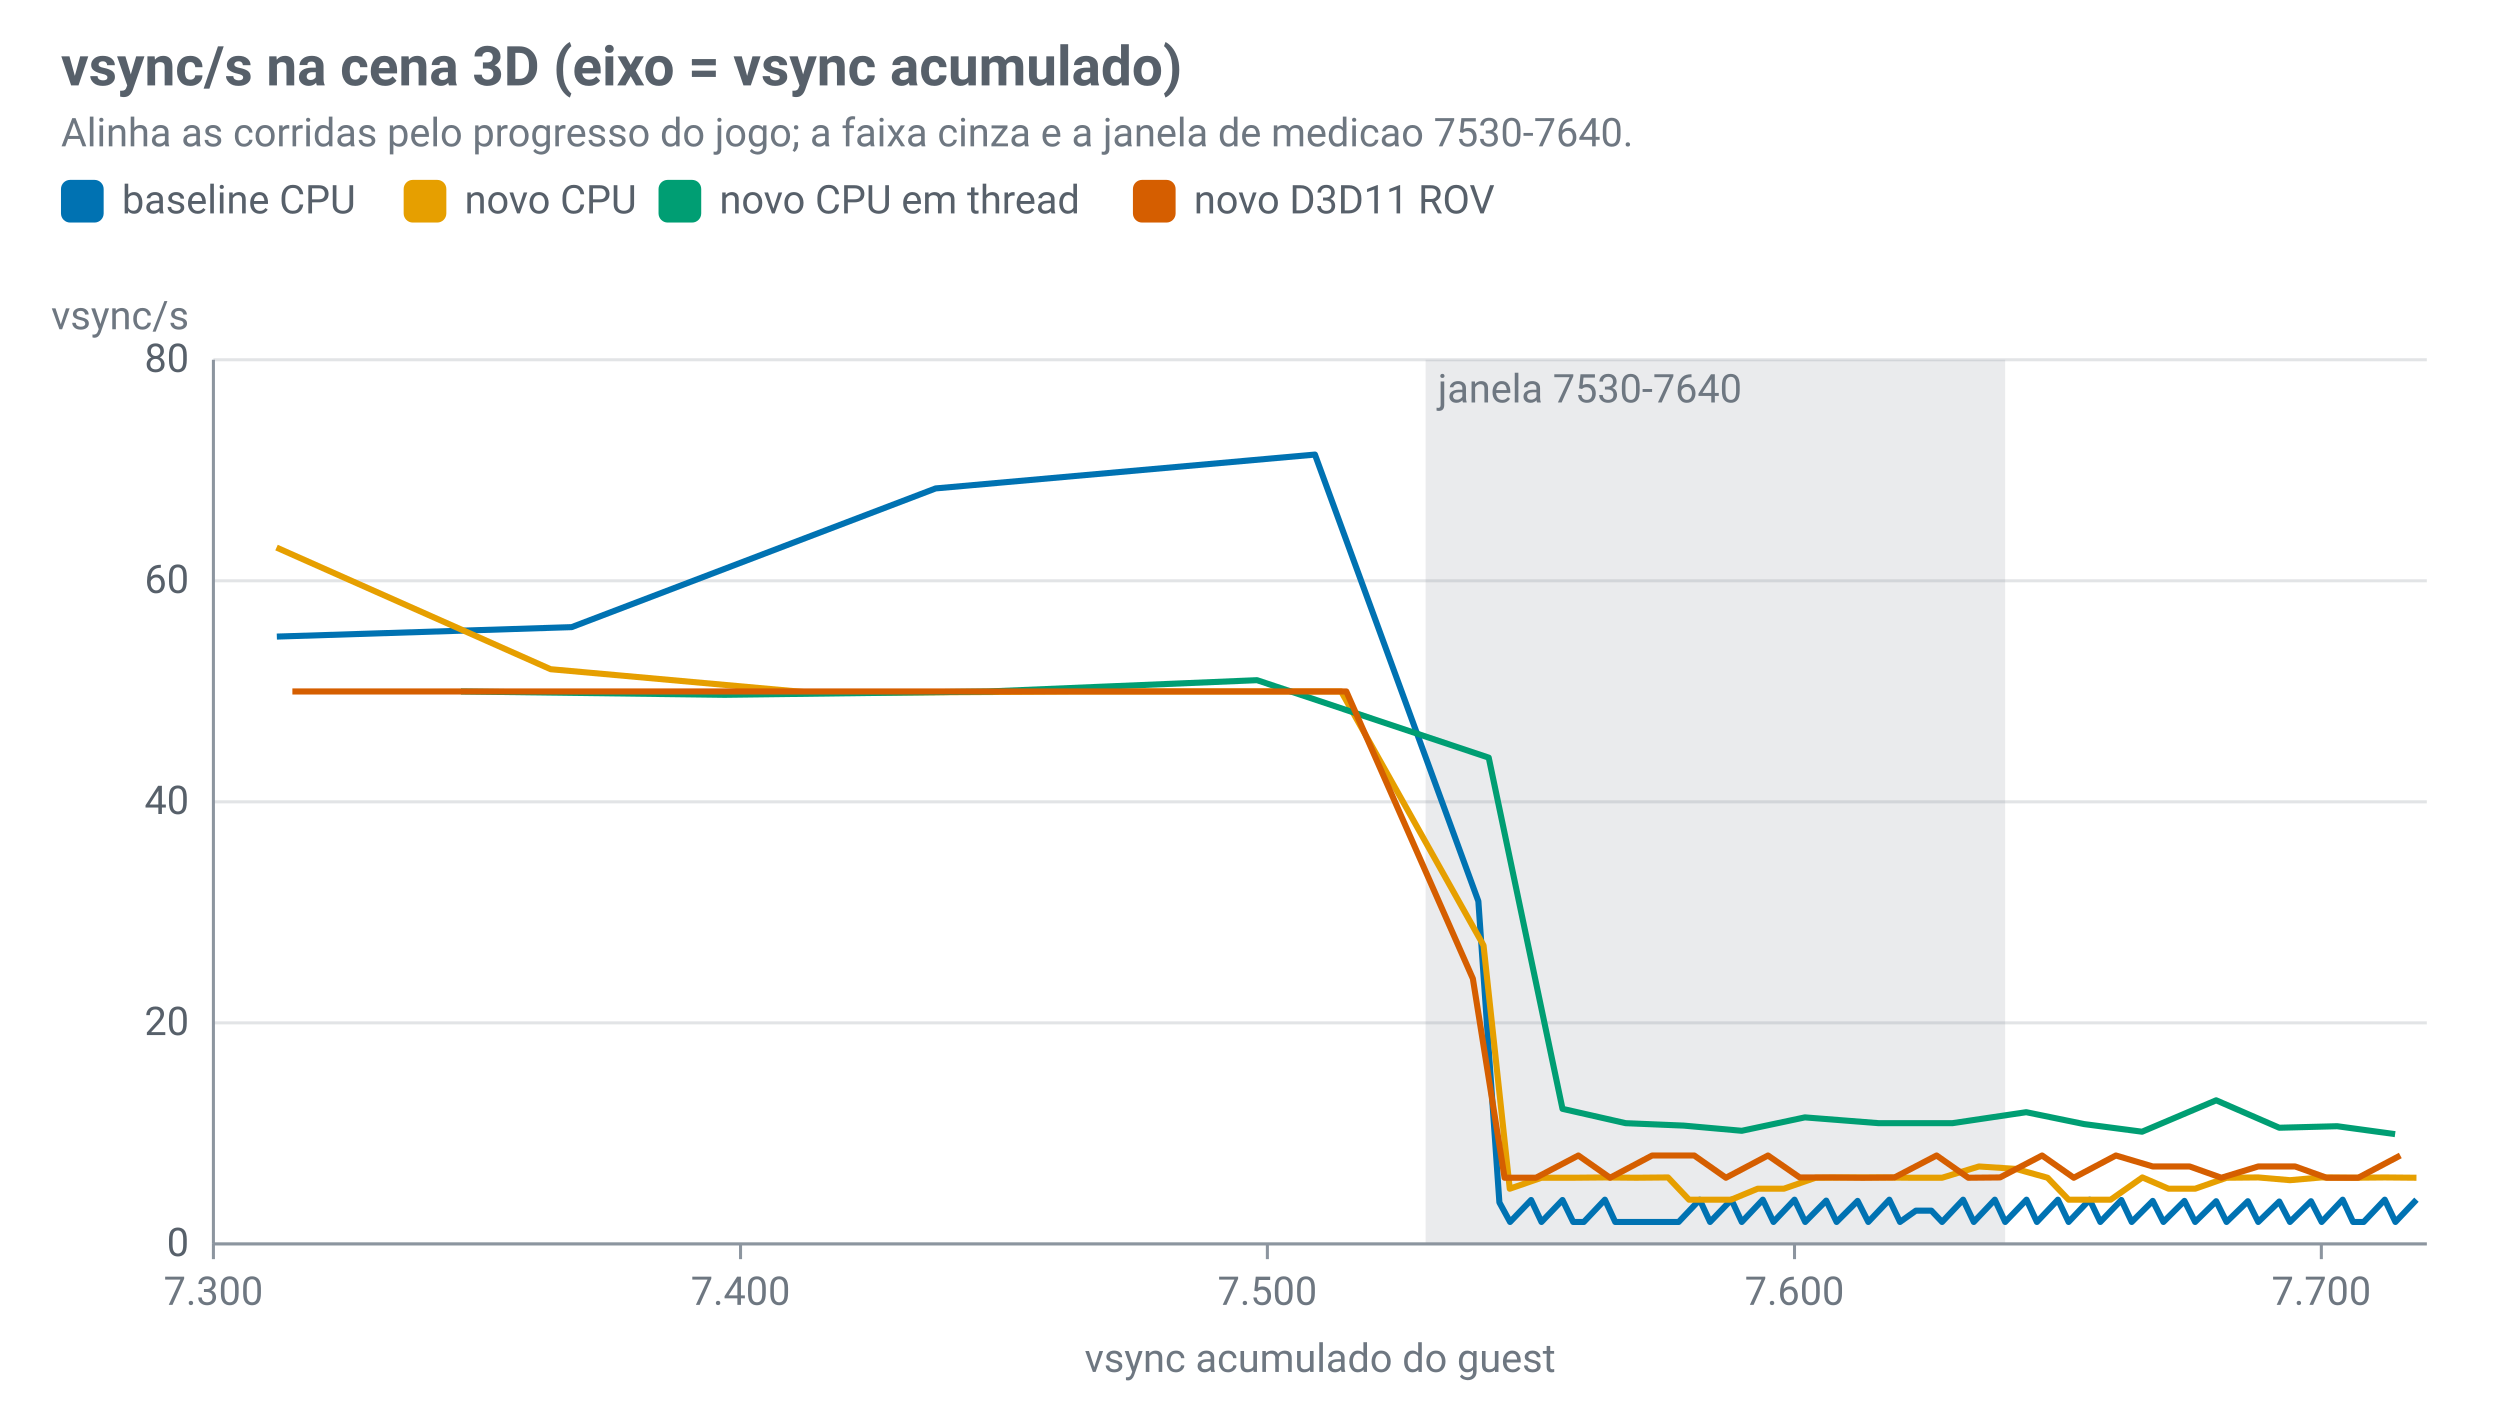
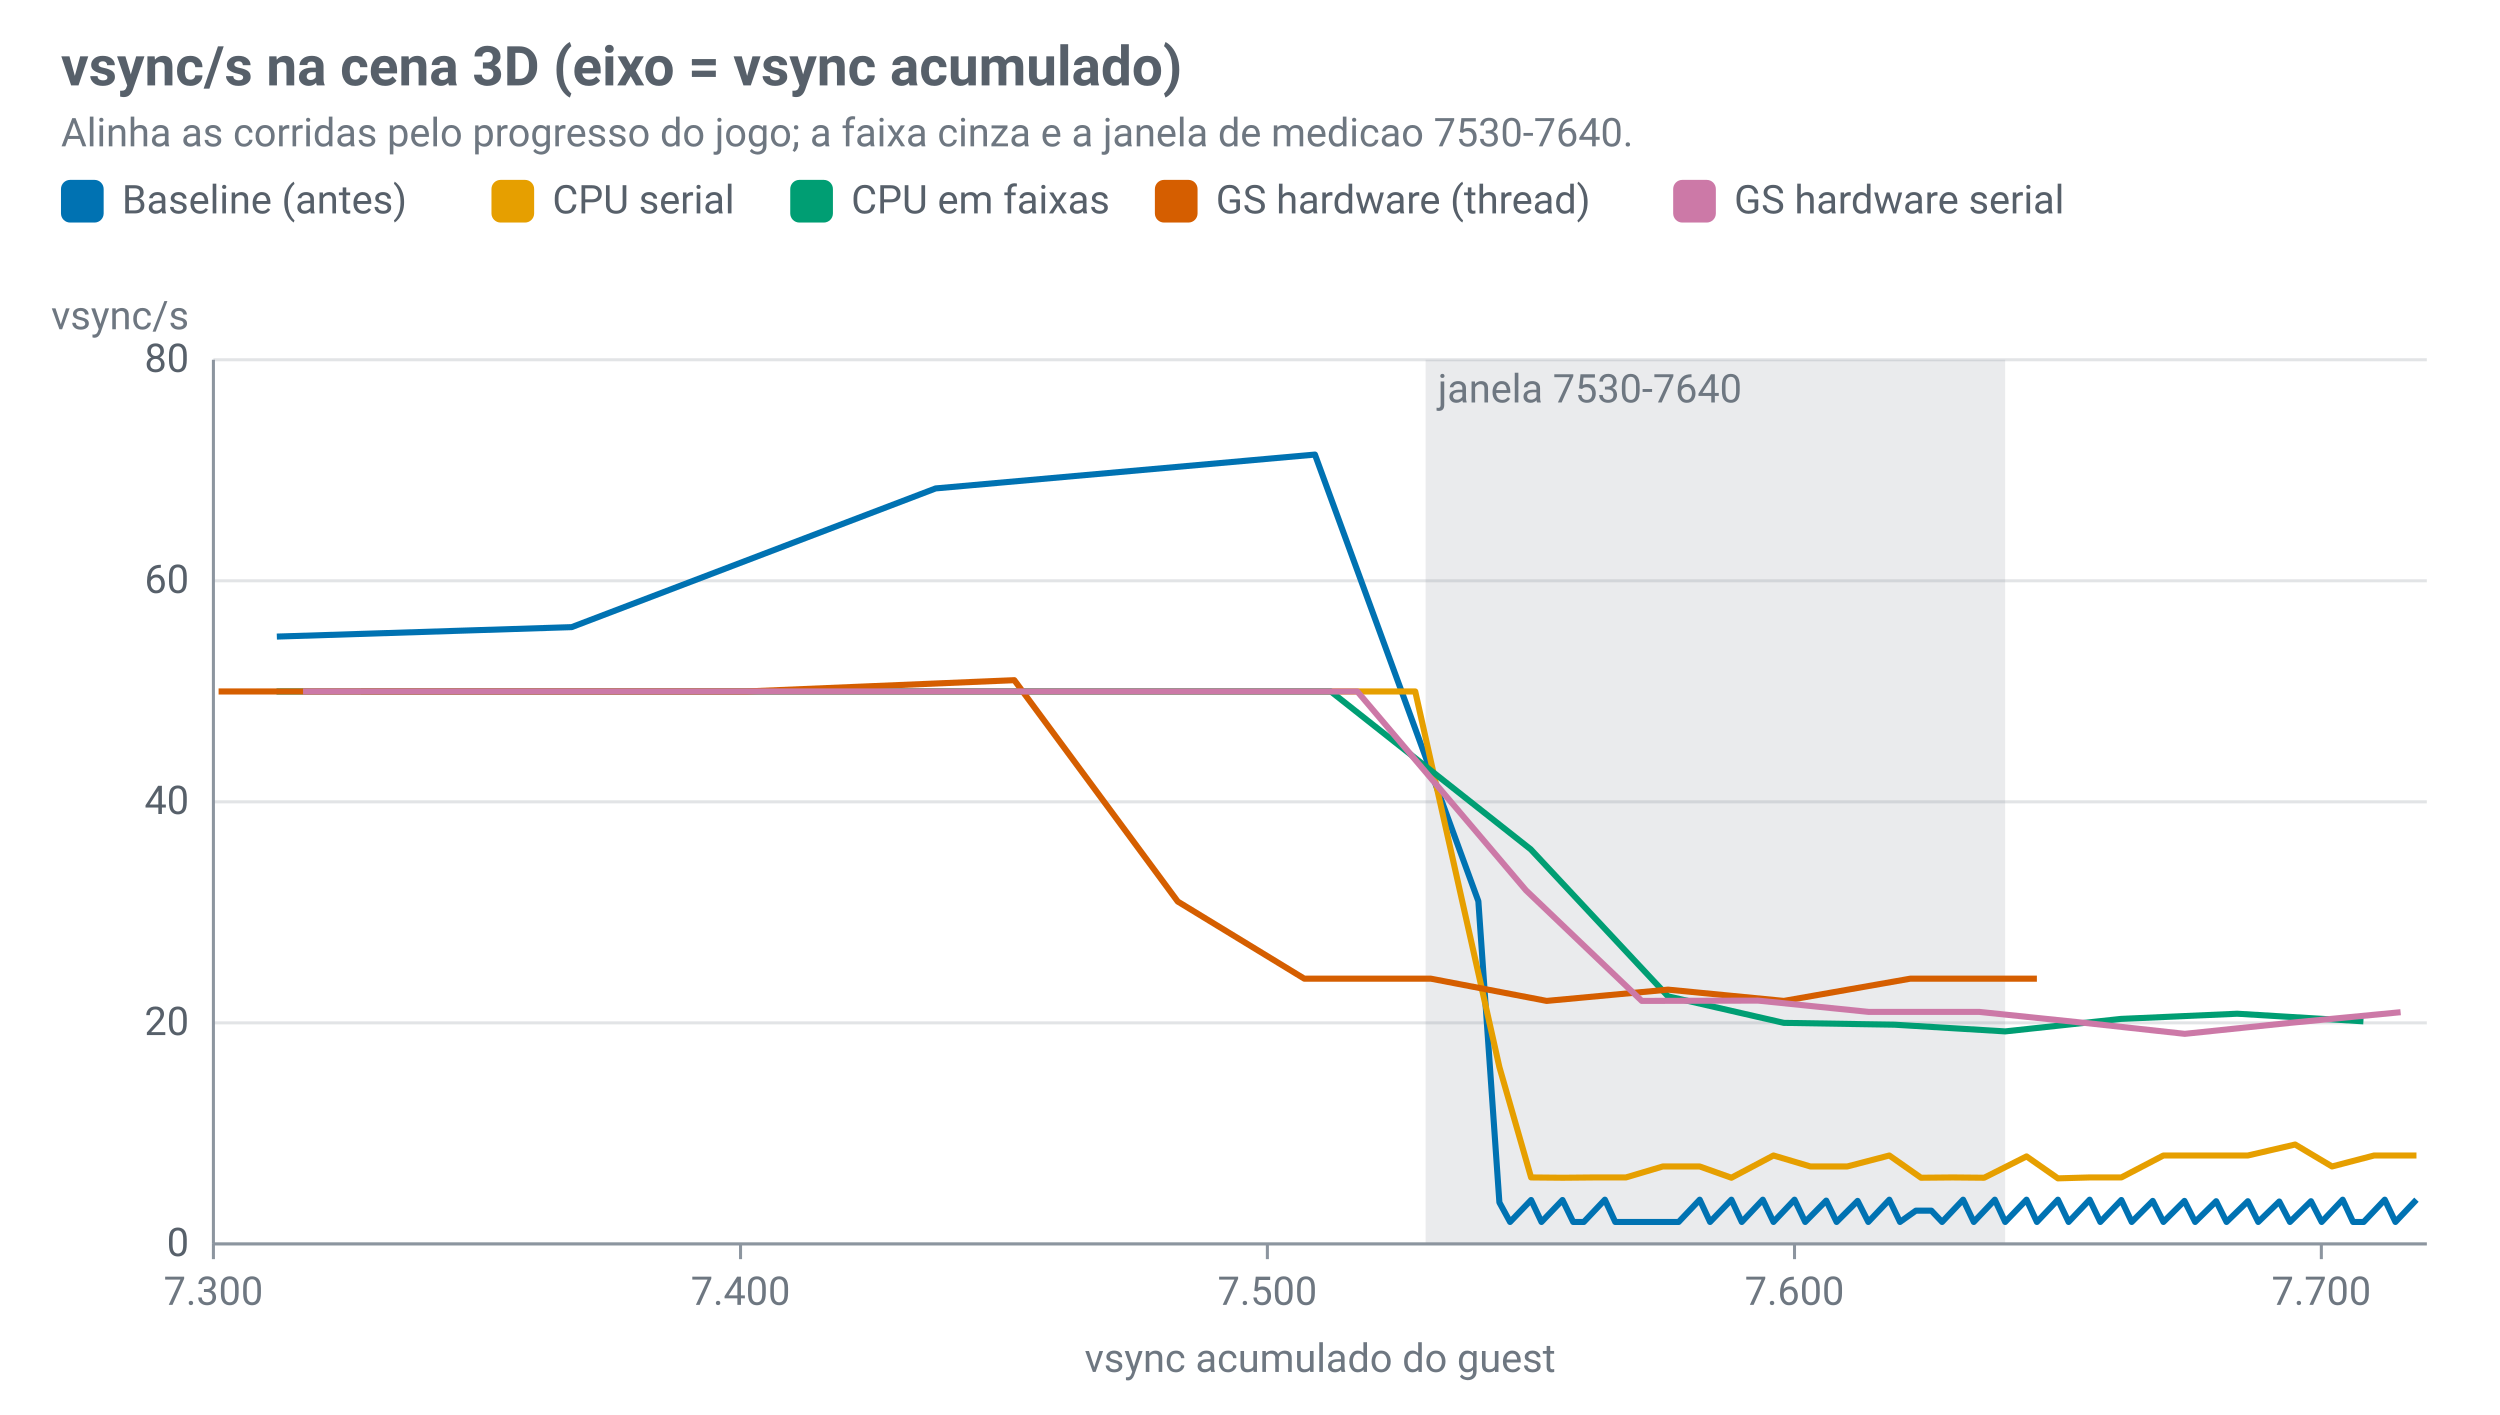
<svg xmlns="http://www.w3.org/2000/svg" width="820" height="464" viewBox="0 0 820 464" role="img" aria-labelledby="t d">
  <style>
.t{font:600 18px system-ui, -apple-system, 'Segoe UI', Roboto, Helvetica, Arial, sans-serif;fill:#57606a} .s{font:13px system-ui, -apple-system, 'Segoe UI', Roboto, Helvetica, Arial, sans-serif;fill:#6e7781}
.l{font:13px system-ui, -apple-system, 'Segoe UI', Roboto, Helvetica, Arial, sans-serif;fill:#57606a} .v{font:600 13px system-ui, -apple-system, 'Segoe UI', Roboto, Helvetica, Arial, sans-serif;fill:#57606a}
.p{font:italic 12px system-ui, -apple-system, 'Segoe UI', Roboto, Helvetica, Arial, sans-serif;fill:#8c959f}
.ax{stroke:#8c959f;stroke-width:1} .gr{stroke:#8c959f;stroke-opacity:.25;stroke-width:1}
.pend{fill:none;stroke:#8c959f;stroke-width:1.5;stroke-dasharray:5 4}
@media (prefers-color-scheme: dark){.t,.l,.v{fill:#c9d1d9} .s,.p{fill:#8b949e}}
</style>
  <text x="20.0" y="28.0" class="t" text-anchor="start">vsync/s na cena 3D (eixo = vsync acumulado)</text>
  <text x="20.0" y="48.0" class="s" text-anchor="start">Alinha as corridas pelo progresso do jogo; a faixa cinza e a janela de medicao 7530-7640.</text>
  <rect x="20.0" y="59.0" width="14" height="14" rx="3" fill="#0072B2" />
-   <text x="40.0" y="70.0" class="l" text-anchor="start">baseline CPU</text>
-   <rect x="132.4" y="59.0" width="14" height="14" rx="3" fill="#E69F00" />
-   <text x="152.4" y="70.0" class="l" text-anchor="start">novo CPU</text>
-   <rect x="216.0" y="59.0" width="14" height="14" rx="3" fill="#009E73" />
-   <text x="236.0" y="70.0" class="l" text-anchor="start">novo CPU em thread</text>
-   <rect x="371.6" y="59.0" width="14" height="14" rx="3" fill="#D55E00" />
-   <text x="391.6" y="70.0" class="l" text-anchor="start">novo D3D11 ROV</text>
+   <text x="40.0" y="70.0" class="l" text-anchor="start">Baseline (antes)</text>
+   <rect x="161.2" y="59.0" width="14" height="14" rx="3" fill="#E69F00" />
+   <text x="181.2" y="70.0" class="l" text-anchor="start">CPU serial</text>
+   <rect x="259.2" y="59.0" width="14" height="14" rx="3" fill="#009E73" />
+   <text x="279.2" y="70.0" class="l" text-anchor="start">CPU em faixas</text>
+   <rect x="378.8" y="59.0" width="14" height="14" rx="3" fill="#D55E00" />
+   <text x="398.8" y="70.0" class="l" text-anchor="start">GS hardware (thread)</text>
+   <rect x="548.8" y="59.0" width="14" height="14" rx="3" fill="#CC79A7" />
+   <text x="568.8" y="70.0" class="l" text-anchor="start">GS hardware serial</text>
  <line x1="70.0" x2="796.0" y1="408.0" y2="408.0" class="gr" />
  <text x="62.0" y="412.0" class="l" text-anchor="end">0</text>
  <line x1="70.0" x2="796.0" y1="335.5" y2="335.5" class="gr" />
  <text x="62.0" y="339.5" class="l" text-anchor="end">20</text>
  <line x1="70.0" x2="796.0" y1="263.0" y2="263.0" class="gr" />
  <text x="62.0" y="267.0" class="l" text-anchor="end">40</text>
  <line x1="70.0" x2="796.0" y1="190.5" y2="190.5" class="gr" />
  <text x="62.0" y="194.5" class="l" text-anchor="end">60</text>
  <line x1="70.0" x2="796.0" y1="118.0" y2="118.0" class="gr" />
  <text x="62.0" y="122.0" class="l" text-anchor="end">80</text>
  <line x1="70.0" x2="70.0" y1="118" y2="408" class="ax" />
  <line x1="70.0" x2="796.0" y1="408" y2="408" class="ax" />
  <text x="62.0" y="108.0" class="s" text-anchor="end">vsync/s</text>
  <line x1="70.0" x2="70.0" y1="408" y2="413" class="ax" />
  <text x="70.0" y="428.0" class="s" text-anchor="middle">7.300</text>
  <line x1="242.9" x2="242.9" y1="408" y2="413" class="ax" />
  <text x="242.9" y="428.0" class="s" text-anchor="middle">7.400</text>
  <line x1="415.7" x2="415.7" y1="408" y2="413" class="ax" />
  <text x="415.7" y="428.0" class="s" text-anchor="middle">7.500</text>
  <line x1="588.6" x2="588.6" y1="408" y2="413" class="ax" />
  <text x="588.6" y="428.0" class="s" text-anchor="middle">7.600</text>
  <line x1="761.4" x2="761.4" y1="408" y2="413" class="ax" />
  <text x="761.4" y="428.0" class="s" text-anchor="middle">7.700</text>
  <text x="433.0" y="450.0" class="s" text-anchor="middle">vsync acumulado do guest</text>
  <rect x="467.6" y="118" width="190.1" height="290" fill="#8c959f" fill-opacity=".18" />
  <text x="471.6" y="132.0" class="s" text-anchor="start">janela 7530-7640</text>
  <path d="M90.8,208.8 L187.5,205.7 L306.9,160.2 L431.3,149.1 L484.9,295.6 L491.8,394.4 L495.3,400.8 L502.2,393.6 L505.6,400.8 L512.5,393.6 L516.0,400.8 L519.5,400.8 L526.4,393.5 L529.8,400.8 L533.3,400.8 L536.7,400.8 L540.2,400.8 L543.7,400.8 L547.1,400.8 L550.6,400.8 L557.5,393.5 L560.9,400.8 L567.9,393.5 L571.3,400.8 L578.2,393.5 L581.7,400.8 L588.6,393.5 L592.1,400.8 L599.0,393.8 L602.4,400.8 L609.3,393.9 L612.8,400.8 L619.7,393.5 L623.2,400.8 L628.4,397.1 L633.5,397.1 L637.0,400.8 L643.9,393.5 L647.4,400.8 L654.3,393.5 L657.7,400.8 L664.7,393.5 L668.1,400.8 L675.0,393.5 L678.5,400.8 L685.4,393.5 L688.9,400.8 L695.8,393.6 L699.2,400.8 L706.1,393.9 L709.6,400.8 L716.5,393.9 L720.0,400.8 L726.9,394.0 L730.3,400.8 L737.3,394.0 L740.7,400.8 L747.6,394.1 L751.1,400.8 L758.0,394.0 L761.5,400.8 L768.4,393.5 L771.8,400.8 L775.3,400.8 L782.2,393.5 L785.7,400.8 L792.6,393.5" fill="none" stroke="#0072B2" stroke-width="2" stroke-linejoin="round" />
-   <path d="M90.7,179.6 L180.6,219.5 L267.1,227.3 L353.5,226.8 L439.9,226.8 L486.6,310.1 L495.2,389.9 L505.6,386.3 L516.0,386.3 L526.4,386.2 L536.7,386.3 L547.1,386.2 L554.0,393.5 L560.9,393.5 L567.8,393.5 L576.5,389.9 L585.1,389.9 L595.5,386.3 L605.9,386.2 L616.2,386.2 L626.6,386.3 L637.0,386.3 L649.1,382.6 L661.2,383.4 L671.6,386.3 L678.5,393.5 L685.4,393.5 L692.3,393.5 L702.7,386.2 L711.3,389.9 L720.0,389.9 L730.3,386.3 L740.7,386.2 L751.1,387.1 L761.4,386.2 L771.8,386.3 L782.2,386.2 L792.6,386.3" fill="none" stroke="#E69F00" stroke-width="2" stroke-linejoin="round" />
-   <path d="M151.2,226.8 L237.7,227.9 L324.1,226.8 L412.3,223.1 L488.3,248.5 L512.5,363.7 L533.2,368.4 L552.3,369.2 L571.3,370.9 L592.0,366.5 L616.2,368.4 L640.4,368.4 L664.6,364.8 L683.6,368.7 L702.6,371.2 L726.9,360.9 L747.6,369.9 L766.6,369.4 L785.6,372.0" fill="none" stroke="#009E73" stroke-width="2" stroke-linejoin="round" />
-   <path d="M95.9,226.8 L182.4,226.8 L268.8,226.8 L355.2,226.8 L441.6,226.8 L483.1,321.0 L493.5,386.3 L503.8,386.3 L517.7,379.0 L528.1,386.3 L541.9,379.0 L555.7,379.0 L566.1,386.3 L579.9,379.0 L590.3,386.2 L600.7,386.2 L611.0,386.3 L621.4,386.2 L635.2,379.0 L645.6,386.3 L656.0,386.2 L669.8,379.0 L680.2,386.3 L694.0,379.0 L706.1,382.6 L718.2,382.6 L728.6,386.3 L740.7,382.6 L752.8,382.6 L763.1,386.3 L773.5,386.3 L787.3,379.0" fill="none" stroke="#D55E00" stroke-width="2" stroke-linejoin="round" />
+   <path d="M118.4,226.8 L204.8,226.8 L291.2,226.8 L377.7,226.8 L464.2,226.8 L491.8,350.0 L502.2,386.2 L512.6,386.3 L522.9,386.2 L533.3,386.2 L545.4,382.6 L557.5,382.6 L567.9,386.3 L581.7,379.0 L593.8,382.6 L605.9,382.6 L619.7,379.0 L630.1,386.3 L640.5,386.2 L650.8,386.3 L664.7,379.3 L675.0,386.5 L685.4,386.2 L695.8,386.2 L709.6,379.0 L723.4,379.0 L737.3,379.0 L752.8,375.4 L764.9,382.6 L778.7,379.0 L792.6,379.0" fill="none" stroke="#E69F00" stroke-width="2" stroke-linejoin="round" />
+   <path d="M90.7,226.8 L177.1,226.8 L263.5,226.8 L350.0,226.8 L436.5,226.8 L502.1,278.6 L547.1,326.8 L585.1,335.5 L621.4,336.1 L657.7,338.3 L695.7,334.2 L733.8,332.5 L775.2,335.0" fill="none" stroke="#009E73" stroke-width="2" stroke-linejoin="round" />
+   <path d="M71.7,226.8 L158.2,226.8 L244.6,226.8 L332.7,223.1 L386.3,295.7 L427.8,321.0 L469.3,321.0 L507.3,328.3 L547.1,324.6 L585.1,328.3 L626.6,321.0 L668.1,321.0" fill="none" stroke="#D55E00" stroke-width="2" stroke-linejoin="round" />
+   <path d="M99.4,226.8 L185.9,226.8 L272.3,226.8 L358.8,226.8 L445.2,226.8 L500.5,292.0 L538.5,328.3 L576.6,328.2 L612.9,331.9 L649.2,331.9 L683.7,335.5 L716.6,339.1 L751.1,335.5 L787.4,332.0" fill="none" stroke="#CC79A7" stroke-width="2" stroke-linejoin="round" />
</svg>
